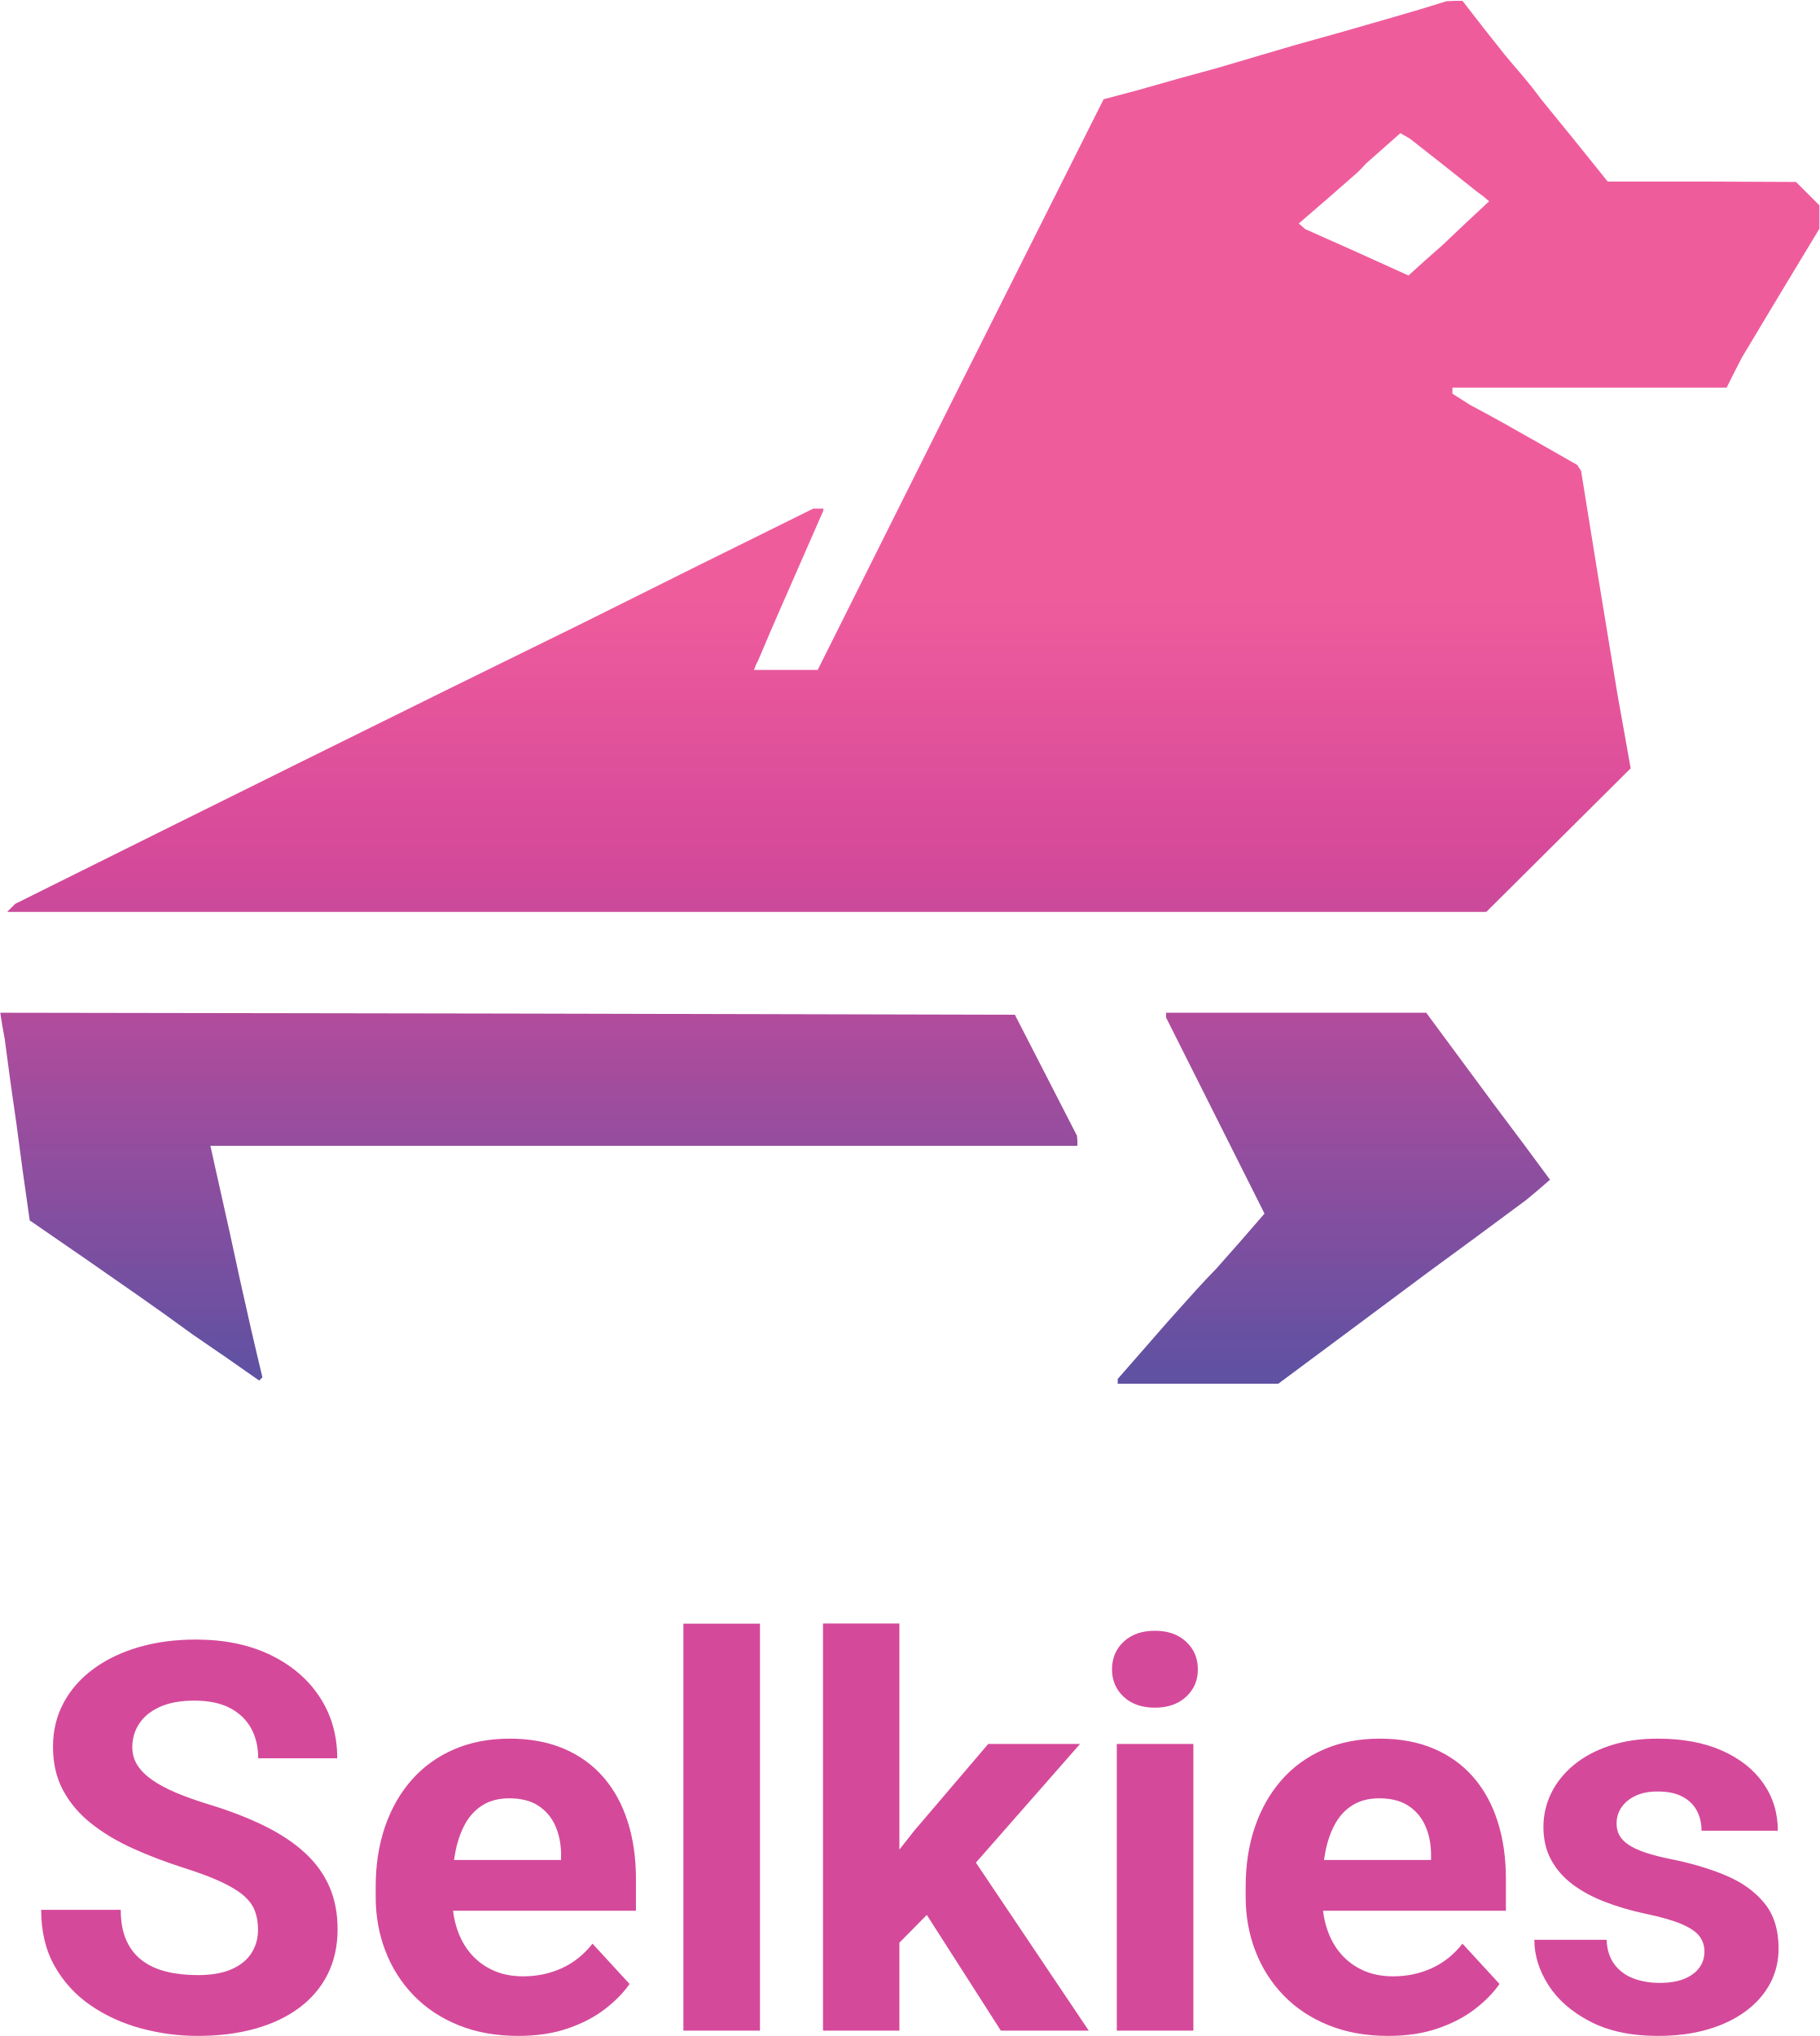
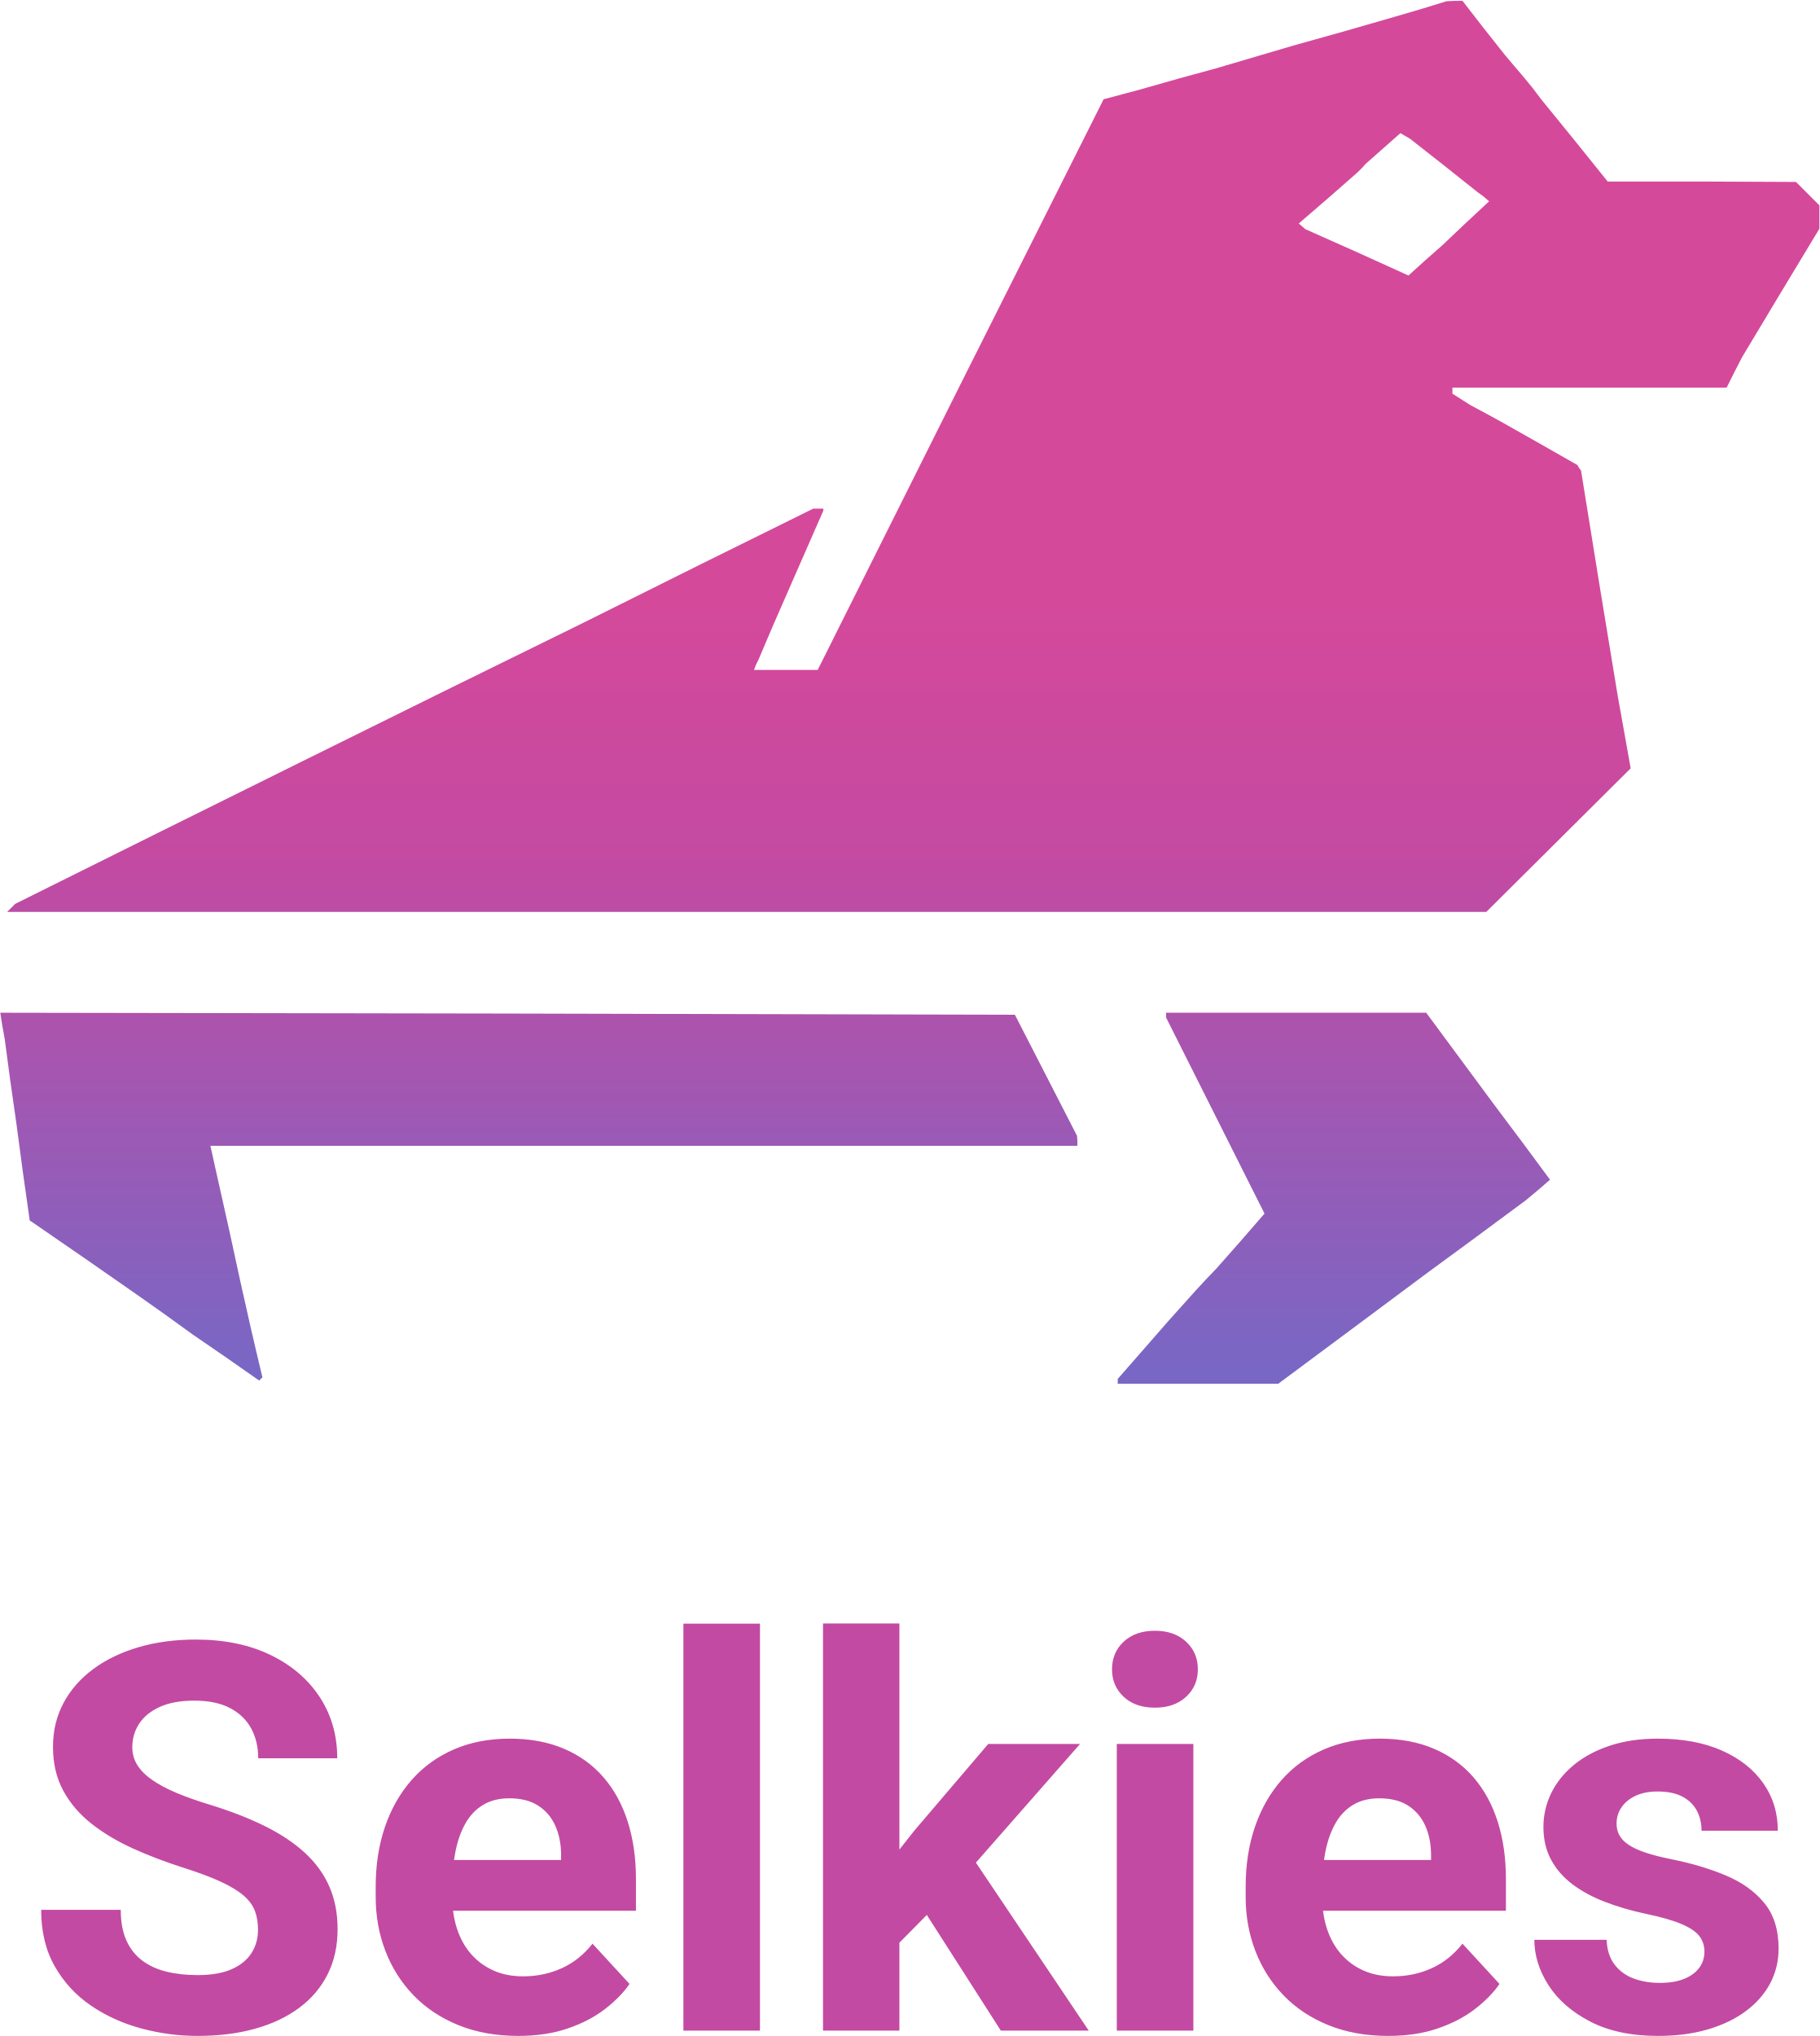
<svg xmlns="http://www.w3.org/2000/svg" width="219" height="245" viewBox="0 0 1315.013 1471.000">
  <defs>
    <linearGradient id="selkies-gradient" x1="0" y1="1" x2="0" y2="0">
-       <stop offset="0.429" stop-color="#EF5C9C" />
-       <stop offset="0.626" stop-color="#D5499A" />
-       <stop offset="0.995" stop-color="#6051A2" />
+       <stop offset="0.429" stop-color="#D5499A" />
+       <stop offset="0.626" stop-color="#C34AA2" />
+       <stop offset="0.995" stop-color="#7967C5" />
    </linearGradient>
  </defs>
  <g transform="translate(-14.075 -145.442) scale(2.914093)">
    <g transform="translate(0,460) scale(0.1,-0.1)">
      <path fill="url(#selkies-gradient)" fill-rule="evenodd" d="M3570 4078 l-65 -19 -125 -36 -125 -35 -95 -28 -95 -28 -95 -26 -95 -27 -45 -12 -45 -12 -355 -707 -354 -708 -79 0 -79 0 5 13 6 12 34 80 35 80 46 105 46 105 0 2 0 3 -13 0 -12 0 -285 -141 -285 -142 -350 -172 -350 -173 -355 -176 -354 -176 -10 -10 -10 -10 1834 0 1834 0 179 178 179 178 -16 90 -16 89 -46 280 -45 279 -5 7 -4 7 -93 53 -92 52 -40 22 -41 22 -22 14 -22 14 0 7 0 8 340 0 340 0 19 38 19 37 96 160 96 159 0 29 0 29 -29 29 -29 29 -234 1 -233 0 -82 102 -83 102 -22 29 -23 28 -23 27 -22 26 -53 67 -52 67 -20 0 -20 -1 -65 -20z m59 -387 l83 -66 15 -11 14 -12 -58 -54 -58 -55 -42 -37 -42 -38 -128 58 -128 57 -8 7 -8 7 73 63 73 64 10 10 10 11 43 38 43 38 12 -7 12 -7 84 -66z M54 1558 l6 -33 14 -105 15 -105 16 -120 17 -120 1 -1 2 -1 135 -93 135 -94 65 -46 65 -47 83 -57 83 -58 4 4 4 4 -14 59 -14 60 -27 120 -26 120 -19 85 -19 85 -5 23 -5 22 1075 0 1075 0 0 13 -1 12 -77 150 -77 150 -1258 3 -1258 2 5 -32z M2940 1584 l0 -6 122 -243 122 -243 -59 -68 -60 -68 -25 -26 -25 -27 -35 -39 -35 -39 -62 -71 -63 -72 0 -6 0 -6 199 0 199 0 183 136 184 137 124 91 123 91 30 25 30 26 -68 92 -69 92 -85 115 -85 115 -322 0 -323 0 0 -6z" />
    </g>
  </g>
-   <path fill="#D5499A" transform="translate(16.446 1467.171) scale(0.191433)" d="M888.086 -380.873Q888.086 -420.355 876.312 -451.724Q864.539 -483.094 833.831 -509.673Q803.122 -536.253 747.141 -562.204Q691.159 -588.155 602.388 -616.122Q502.518 -648.122 414.163 -688.3Q325.808 -728.478 258.388 -781.849Q190.967 -835.22 152.547 -906.302Q114.127 -977.384 114.127 -1071.192Q114.127 -1162.29 153.869 -1236.661Q193.612 -1311.033 265.888 -1364.533Q338.163 -1418.033 436.616 -1447.016Q535.069 -1476.0 653.167 -1476.0Q814.457 -1476.0 934.378 -1418.243Q1054.298 -1360.486 1120.735 -1259.308Q1187.171 -1158.131 1187.171 -1027.869H888.796Q888.796 -1091.576 862.265 -1140.508Q835.735 -1189.441 782.351 -1217.471Q728.967 -1245.502 647.747 -1245.502Q569.816 -1245.502 517.722 -1221.955Q465.629 -1198.408 439.565 -1158.62Q413.502 -1118.833 413.502 -1069.804Q413.502 -1032.612 432.325 -1002.565Q451.147 -972.518 487.904 -946.616Q524.661 -920.714 578.998 -897.78Q633.335 -874.845 704.363 -853.233Q822.943 -816.878 913.282 -772.184Q1003.62 -727.49 1064.831 -671.28Q1126.041 -615.069 1157.251 -543.843Q1188.461 -472.616 1188.461 -382.873Q1188.461 -287.776 1151.106 -213.065Q1113.751 -138.355 1044.041 -86.339Q974.331 -34.322 877.104 -7.161Q779.878 20.0 660.135 20.0Q551.682 20.0 446.729 -8.339Q341.776 -36.678 256.516 -95.049Q171.257 -153.42 120.369 -243.373Q69.482 -333.327 69.482 -455.878H369.89Q369.89 -388.331 390.759 -341.267Q411.629 -294.204 450.271 -264.963Q488.914 -235.722 542.235 -222.61Q595.555 -209.498 660.135 -209.498Q738.098 -209.498 788.449 -231.739Q838.8 -253.98 863.443 -292.767Q888.086 -331.555 888.086 -380.873ZM1870.649 20.0Q1744.776 20.0 1644.806 -20.533Q1544.837 -61.065 1475.271 -133.098Q1405.706 -205.131 1369.012 -300.453Q1332.318 -395.776 1332.318 -504.355V-543.645Q1332.318 -666.837 1367.253 -768.982Q1402.188 -871.127 1467.833 -945.837Q1533.478 -1020.547 1627.286 -1061.273Q1721.094 -1102.0 1838.518 -1102.0Q1953.841 -1102.0 2042.745 -1064.033Q2131.649 -1026.065 2192.086 -956.259Q2252.522 -886.453 2283.604 -788.937Q2314.686 -691.42 2314.686 -572.0V-452.412H1455.192V-644.065H2032.118V-666.196Q2031.506 -726.0 2010.071 -773.673Q1988.637 -821.347 1945.833 -849.086Q1903.029 -876.824 1836.486 -876.824Q1778.906 -876.824 1737.763 -852.018Q1696.62 -827.212 1671.155 -782.327Q1645.69 -737.441 1633.498 -676.669Q1621.306 -615.898 1621.306 -543.645V-504.355Q1621.306 -438.873 1639.418 -383.908Q1657.531 -328.943 1692.255 -289.122Q1726.98 -249.302 1776.316 -227.078Q1825.653 -204.853 1888.78 -204.853Q1967.131 -204.853 2034.453 -235.367Q2101.776 -265.882 2150.743 -328.139L2290.522 -176.127Q2256.878 -127.192 2198.473 -81.902Q2140.069 -36.612 2057.843 -8.306Q1975.616 20.0 1870.649 20.0ZM2782.853 -1536.0V0.0H2493.865V-1536.0ZM3309.176 -1536.678V0.0H3020.865V-1536.678ZM3991.18 -1082.0 3520.535 -545.833 3268.731 -290.804 3164.294 -499.322 3364.135 -753.102 3644.576 -1082.0ZM3692.09 0.0 3371.812 -500.416 3571.478 -673.547 4023.918 0.0ZM4418.853 -1082.0V0.0H4129.865V-1082.0ZM4111.8 -1363.58Q4111.8 -1426.873 4155.9 -1468.037Q4200.0 -1509.2 4273.649 -1509.2Q4346.976 -1509.2 4391.398 -1468.037Q4435.82 -1426.873 4435.82 -1363.58Q4435.82 -1300.931 4391.398 -1259.929Q4346.976 -1218.927 4273.649 -1218.927Q4200.0 -1218.927 4155.9 -1259.929Q4111.8 -1300.931 4111.8 -1363.58ZM5154.649 20.0Q5028.776 20.0 4928.806 -20.533Q4828.837 -61.065 4759.271 -133.098Q4689.706 -205.131 4653.012 -300.453Q4616.318 -395.776 4616.318 -504.355V-543.645Q4616.318 -666.837 4651.253 -768.982Q4686.188 -871.127 4751.833 -945.837Q4817.478 -1020.547 4911.286 -1061.273Q5005.094 -1102.0 5122.518 -1102.0Q5237.841 -1102.0 5326.745 -1064.033Q5415.649 -1026.065 5476.086 -956.259Q5536.522 -886.453 5567.604 -788.937Q5598.686 -691.42 5598.686 -572.0V-452.412H4739.192V-644.065H5316.118V-666.196Q5315.506 -726.0 5294.071 -773.673Q5272.637 -821.347 5229.833 -849.086Q5187.029 -876.824 5120.486 -876.824Q5062.906 -876.824 5021.763 -852.018Q4980.62 -827.212 4955.155 -782.327Q4929.69 -737.441 4917.498 -676.669Q4905.306 -615.898 4905.306 -543.645V-504.355Q4905.306 -438.873 4923.418 -383.908Q4941.531 -328.943 4976.255 -289.122Q5010.98 -249.302 5060.316 -227.078Q5109.653 -204.853 5172.78 -204.853Q5251.131 -204.853 5318.453 -235.367Q5385.776 -265.882 5434.743 -328.139L5574.522 -176.127Q5540.878 -127.192 5482.473 -81.902Q5424.069 -36.612 5341.843 -8.306Q5259.616 20.0 5154.649 20.0ZM6348.147 -298.518Q6348.147 -330.388 6329.969 -355.402Q6311.792 -380.416 6263.373 -401.463Q6214.955 -422.51 6124.216 -441.478Q6041.669 -459.122 5971.202 -486.478Q5900.735 -513.833 5849.218 -552.865Q5797.702 -591.898 5769.008 -645.286Q5740.314 -698.673 5740.314 -768.384Q5740.314 -835.771 5769.492 -895.82Q5798.669 -955.869 5854.557 -1002.241Q5910.445 -1048.612 5990.543 -1075.306Q6070.641 -1102.0 6171.804 -1102.0Q6312.645 -1102.0 6414.131 -1057.016Q6515.616 -1012.033 6570.376 -933.5Q6625.135 -854.967 6625.135 -754.514H6337.147Q6337.147 -796.804 6319.455 -830.157Q6301.763 -863.51 6265.153 -883.041Q6228.543 -902.571 6171.127 -902.571Q6122.584 -902.571 6087.957 -886.186Q6053.331 -869.8 6034.88 -842.608Q6016.429 -815.416 6016.429 -781.514Q6016.429 -756.935 6026.929 -737.5Q6037.429 -718.065 6061.041 -701.953Q6084.653 -685.841 6123.49 -672.567Q6162.327 -659.294 6219.355 -647.714Q6336.094 -624.49 6428.192 -585.878Q6520.29 -547.265 6574.147 -481.522Q6628.004 -415.78 6628.004 -309.808Q6628.004 -238.131 6596.133 -178.114Q6564.261 -118.098 6504.357 -73.565Q6444.453 -29.033 6360.839 -4.516Q6277.224 20.0 6172.739 20.0Q6021.608 20.0 5917.188 -34.049Q5812.767 -88.098 5759.396 -171.469Q5706.024 -254.841 5706.024 -342.808H5978.751Q5981.396 -284.424 6009.539 -248.394Q6037.682 -212.363 6082.131 -196.235Q6126.58 -180.106 6178.837 -180.106Q6234.51 -180.106 6271.782 -195.363Q6309.053 -210.62 6328.6 -237.151Q6348.147 -263.682 6348.147 -298.518Z" />
+   <path fill="#C34AA2" d="M888.086 -380.873Q888.086 -420.355 876.312 -451.724Q864.539 -483.094 833.831 -509.673Q803.122 -536.253 747.141 -562.204Q691.159 -588.155 602.388 -616.122Q502.518 -648.122 414.163 -688.3Q325.808 -728.478 258.388 -781.849Q190.967 -835.22 152.547 -906.302Q114.127 -977.384 114.127 -1071.192Q114.127 -1162.29 153.869 -1236.661Q193.612 -1311.033 265.888 -1364.533Q338.163 -1418.033 436.616 -1447.016Q535.069 -1476.0 653.167 -1476.0Q814.457 -1476.0 934.378 -1418.243Q1054.298 -1360.486 1120.735 -1259.308Q1187.171 -1158.131 1187.171 -1027.869H888.796Q888.796 -1091.576 862.265 -1140.508Q835.735 -1189.441 782.351 -1217.471Q728.967 -1245.502 647.747 -1245.502Q569.816 -1245.502 517.722 -1221.955Q465.629 -1198.408 439.565 -1158.62Q413.502 -1118.833 413.502 -1069.804Q413.502 -1032.612 432.325 -1002.565Q451.147 -972.518 487.904 -946.616Q524.661 -920.714 578.998 -897.78Q633.335 -874.845 704.363 -853.233Q822.943 -816.878 913.282 -772.184Q1003.62 -727.49 1064.831 -671.28Q1126.041 -615.069 1157.251 -543.843Q1188.461 -472.616 1188.461 -382.873Q1188.461 -287.776 1151.106 -213.065Q1113.751 -138.355 1044.041 -86.339Q974.331 -34.322 877.104 -7.161Q779.878 20.0 660.135 20.0Q551.682 20.0 446.729 -8.339Q341.776 -36.678 256.516 -95.049Q171.257 -153.42 120.369 -243.373Q69.482 -333.327 69.482 -455.878H369.89Q369.89 -388.331 390.759 -341.267Q411.629 -294.204 450.271 -264.963Q488.914 -235.722 542.235 -222.61Q595.555 -209.498 660.135 -209.498Q738.098 -209.498 788.449 -231.739Q838.8 -253.98 863.443 -292.767Q888.086 -331.555 888.086 -380.873ZM1870.649 20.0Q1744.776 20.0 1644.806 -20.533Q1544.837 -61.065 1475.271 -133.098Q1405.706 -205.131 1369.012 -300.453Q1332.318 -395.776 1332.318 -504.355V-543.645Q1332.318 -666.837 1367.253 -768.982Q1402.188 -871.127 1467.833 -945.837Q1533.478 -1020.547 1627.286 -1061.273Q1721.094 -1102.0 1838.518 -1102.0Q1953.841 -1102.0 2042.745 -1064.033Q2131.649 -1026.065 2192.086 -956.259Q2252.522 -886.453 2283.604 -788.937Q2314.686 -691.42 2314.686 -572.0V-452.412H1455.192V-644.065H2032.118V-666.196Q2031.506 -726.0 2010.071 -773.673Q1988.637 -821.347 1945.833 -849.086Q1903.029 -876.824 1836.486 -876.824Q1778.906 -876.824 1737.763 -852.018Q1696.62 -827.212 1671.155 -782.327Q1645.69 -737.441 1633.498 -676.669Q1621.306 -615.898 1621.306 -543.645V-504.355Q1621.306 -438.873 1639.418 -383.908Q1657.531 -328.943 1692.255 -289.122Q1726.98 -249.302 1776.316 -227.078Q1825.653 -204.853 1888.78 -204.853Q1967.131 -204.853 2034.453 -235.367Q2101.776 -265.882 2150.743 -328.139L2290.522 -176.127Q2256.878 -127.192 2198.473 -81.902Q2140.069 -36.612 2057.843 -8.306Q1975.616 20.0 1870.649 20.0ZM2782.853 -1536.0V0.0H2493.865V-1536.0ZM3309.176 -1536.678V0.0H3020.865V-1536.678ZM3991.18 -1082.0 3520.535 -545.833 3268.731 -290.804 3164.294 -499.322 3364.135 -753.102 3644.576 -1082.0ZM3692.09 0.0 3371.812 -500.416 3571.478 -673.547 4023.918 0.0ZM4418.853 -1082.0V0.0H4129.865V-1082.0ZM4111.8 -1363.58Q4111.8 -1426.873 4155.9 -1468.037Q4200.0 -1509.2 4273.649 -1509.2Q4346.976 -1509.2 4391.398 -1468.037Q4435.82 -1426.873 4435.82 -1363.58Q4435.82 -1300.931 4391.398 -1259.929Q4346.976 -1218.927 4273.649 -1218.927Q4200.0 -1218.927 4155.9 -1259.929Q4111.8 -1300.931 4111.8 -1363.58ZM5154.649 20.0Q5028.776 20.0 4928.806 -20.533Q4828.837 -61.065 4759.271 -133.098Q4689.706 -205.131 4653.012 -300.453Q4616.318 -395.776 4616.318 -504.355V-543.645Q4616.318 -666.837 4651.253 -768.982Q4686.188 -871.127 4751.833 -945.837Q4817.478 -1020.547 4911.286 -1061.273Q5005.094 -1102.0 5122.518 -1102.0Q5237.841 -1102.0 5326.745 -1064.033Q5415.649 -1026.065 5476.086 -956.259Q5536.522 -886.453 5567.604 -788.937Q5598.686 -691.42 5598.686 -572.0V-452.412H4739.192V-644.065H5316.118V-666.196Q5315.506 -726.0 5294.071 -773.673Q5272.637 -821.347 5229.833 -849.086Q5187.029 -876.824 5120.486 -876.824Q5062.906 -876.824 5021.763 -852.018Q4980.62 -827.212 4955.155 -782.327Q4929.69 -737.441 4917.498 -676.669Q4905.306 -615.898 4905.306 -543.645V-504.355Q4905.306 -438.873 4923.418 -383.908Q4941.531 -328.943 4976.255 -289.122Q5010.98 -249.302 5060.316 -227.078Q5109.653 -204.853 5172.78 -204.853Q5251.131 -204.853 5318.453 -235.367Q5385.776 -265.882 5434.743 -328.139L5574.522 -176.127Q5540.878 -127.192 5482.473 -81.902Q5424.069 -36.612 5341.843 -8.306Q5259.616 20.0 5154.649 20.0ZM6348.147 -298.518Q6348.147 -330.388 6329.969 -355.402Q6311.792 -380.416 6263.373 -401.463Q6214.955 -422.51 6124.216 -441.478Q6041.669 -459.122 5971.202 -486.478Q5900.735 -513.833 5849.218 -552.865Q5797.702 -591.898 5769.008 -645.286Q5740.314 -698.673 5740.314 -768.384Q5740.314 -835.771 5769.492 -895.82Q5798.669 -955.869 5854.557 -1002.241Q5910.445 -1048.612 5990.543 -1075.306Q6070.641 -1102.0 6171.804 -1102.0Q6312.645 -1102.0 6414.131 -1057.016Q6515.616 -1012.033 6570.376 -933.5Q6625.135 -854.967 6625.135 -754.514H6337.147Q6337.147 -796.804 6319.455 -830.157Q6301.763 -863.51 6265.153 -883.041Q6228.543 -902.571 6171.127 -902.571Q6122.584 -902.571 6087.957 -886.186Q6053.331 -869.8 6034.88 -842.608Q6016.429 -815.416 6016.429 -781.514Q6016.429 -756.935 6026.929 -737.5Q6037.429 -718.065 6061.041 -701.953Q6084.653 -685.841 6123.49 -672.567Q6162.327 -659.294 6219.355 -647.714Q6336.094 -624.49 6428.192 -585.878Q6520.29 -547.265 6574.147 -481.522Q6628.004 -415.78 6628.004 -309.808Q6628.004 -238.131 6596.133 -178.114Q6564.261 -118.098 6504.357 -73.565Q6444.453 -29.033 6360.839 -4.516Q6277.224 20.0 6172.739 20.0Q6021.608 20.0 5917.188 -34.049Q5812.767 -88.098 5759.396 -171.469Q5706.024 -254.841 5706.024 -342.808H5978.751Q5981.396 -284.424 6009.539 -248.394Q6037.682 -212.363 6082.131 -196.235Q6126.58 -180.106 6178.837 -180.106Q6234.51 -180.106 6271.782 -195.363Q6309.053 -210.62 6328.6 -237.151Q6348.147 -263.682 6348.147 -298.518Z" transform="translate(16.446 1467.171) scale(0.191433)" />
</svg>
